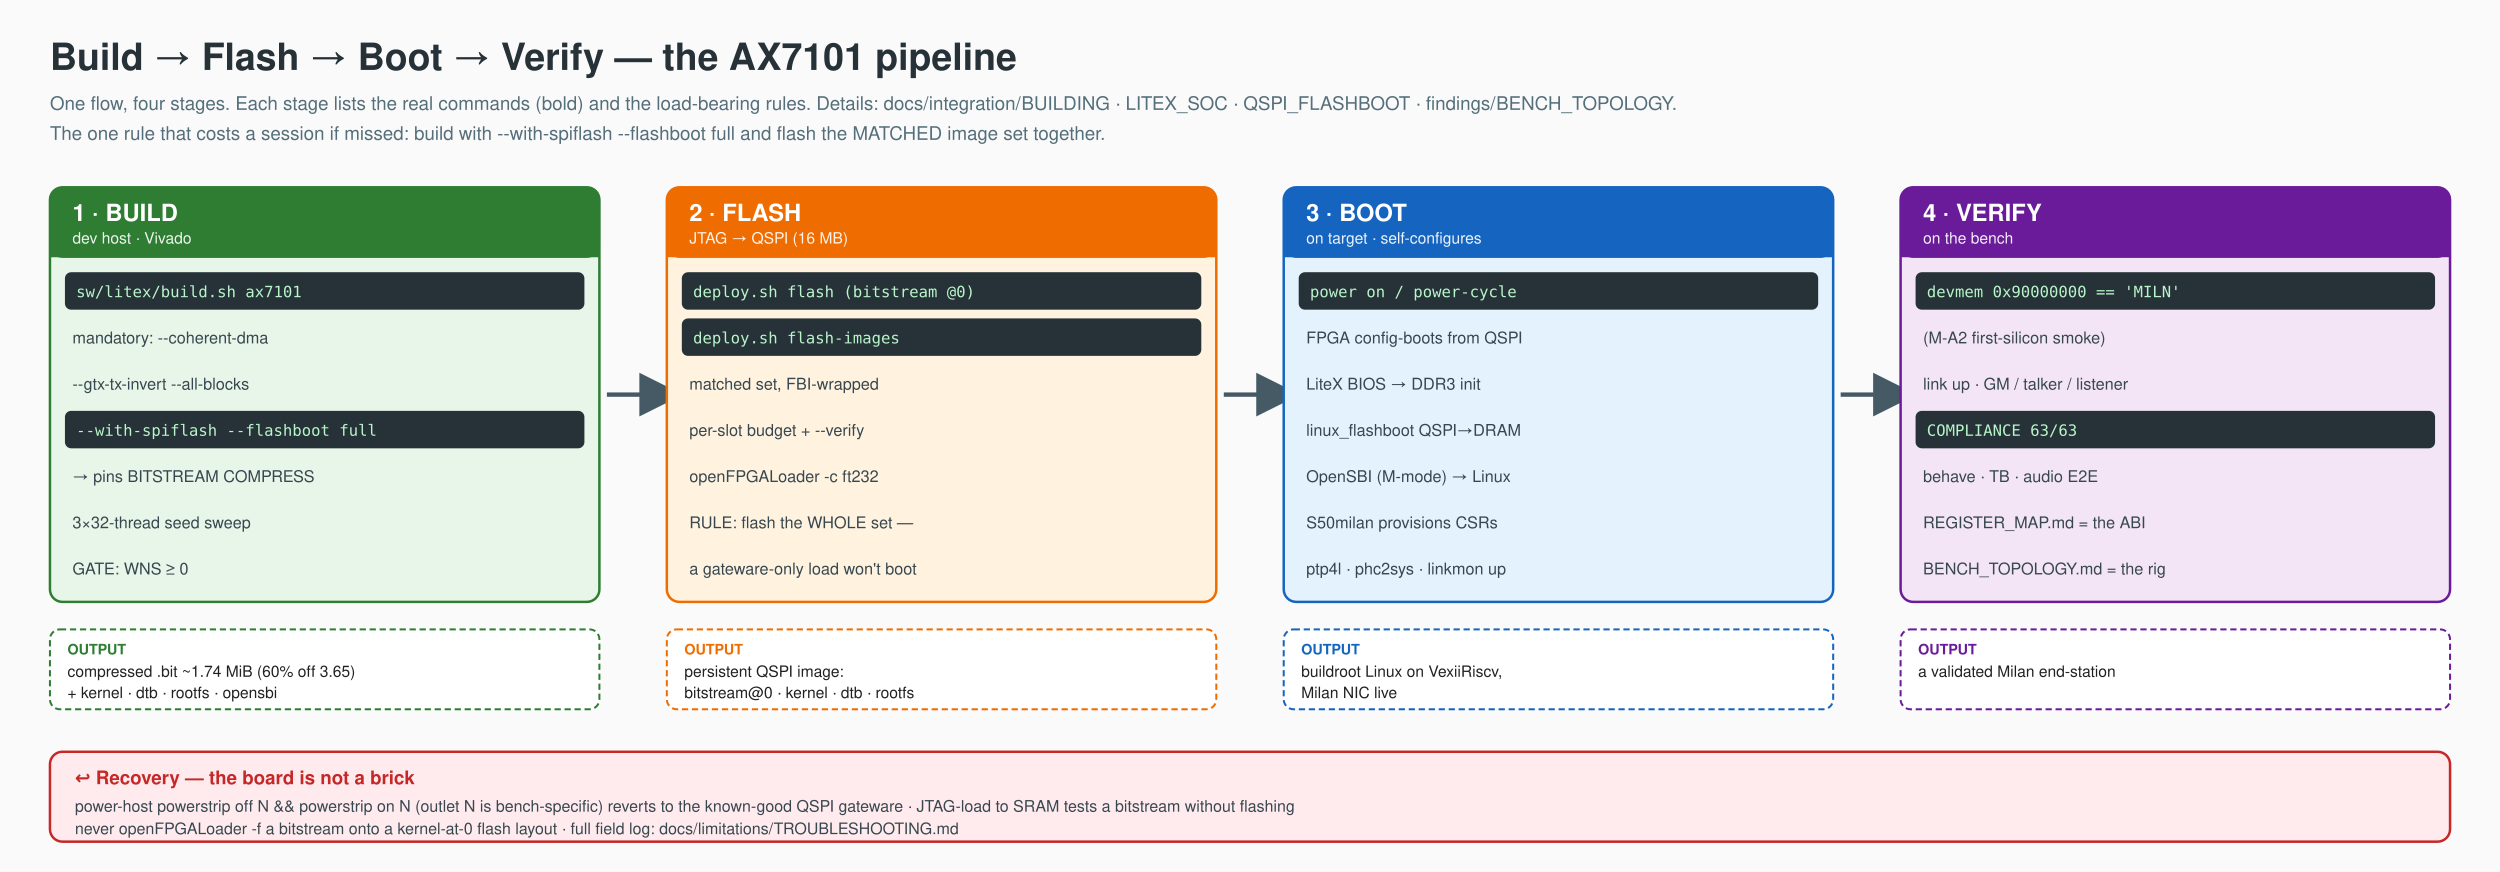
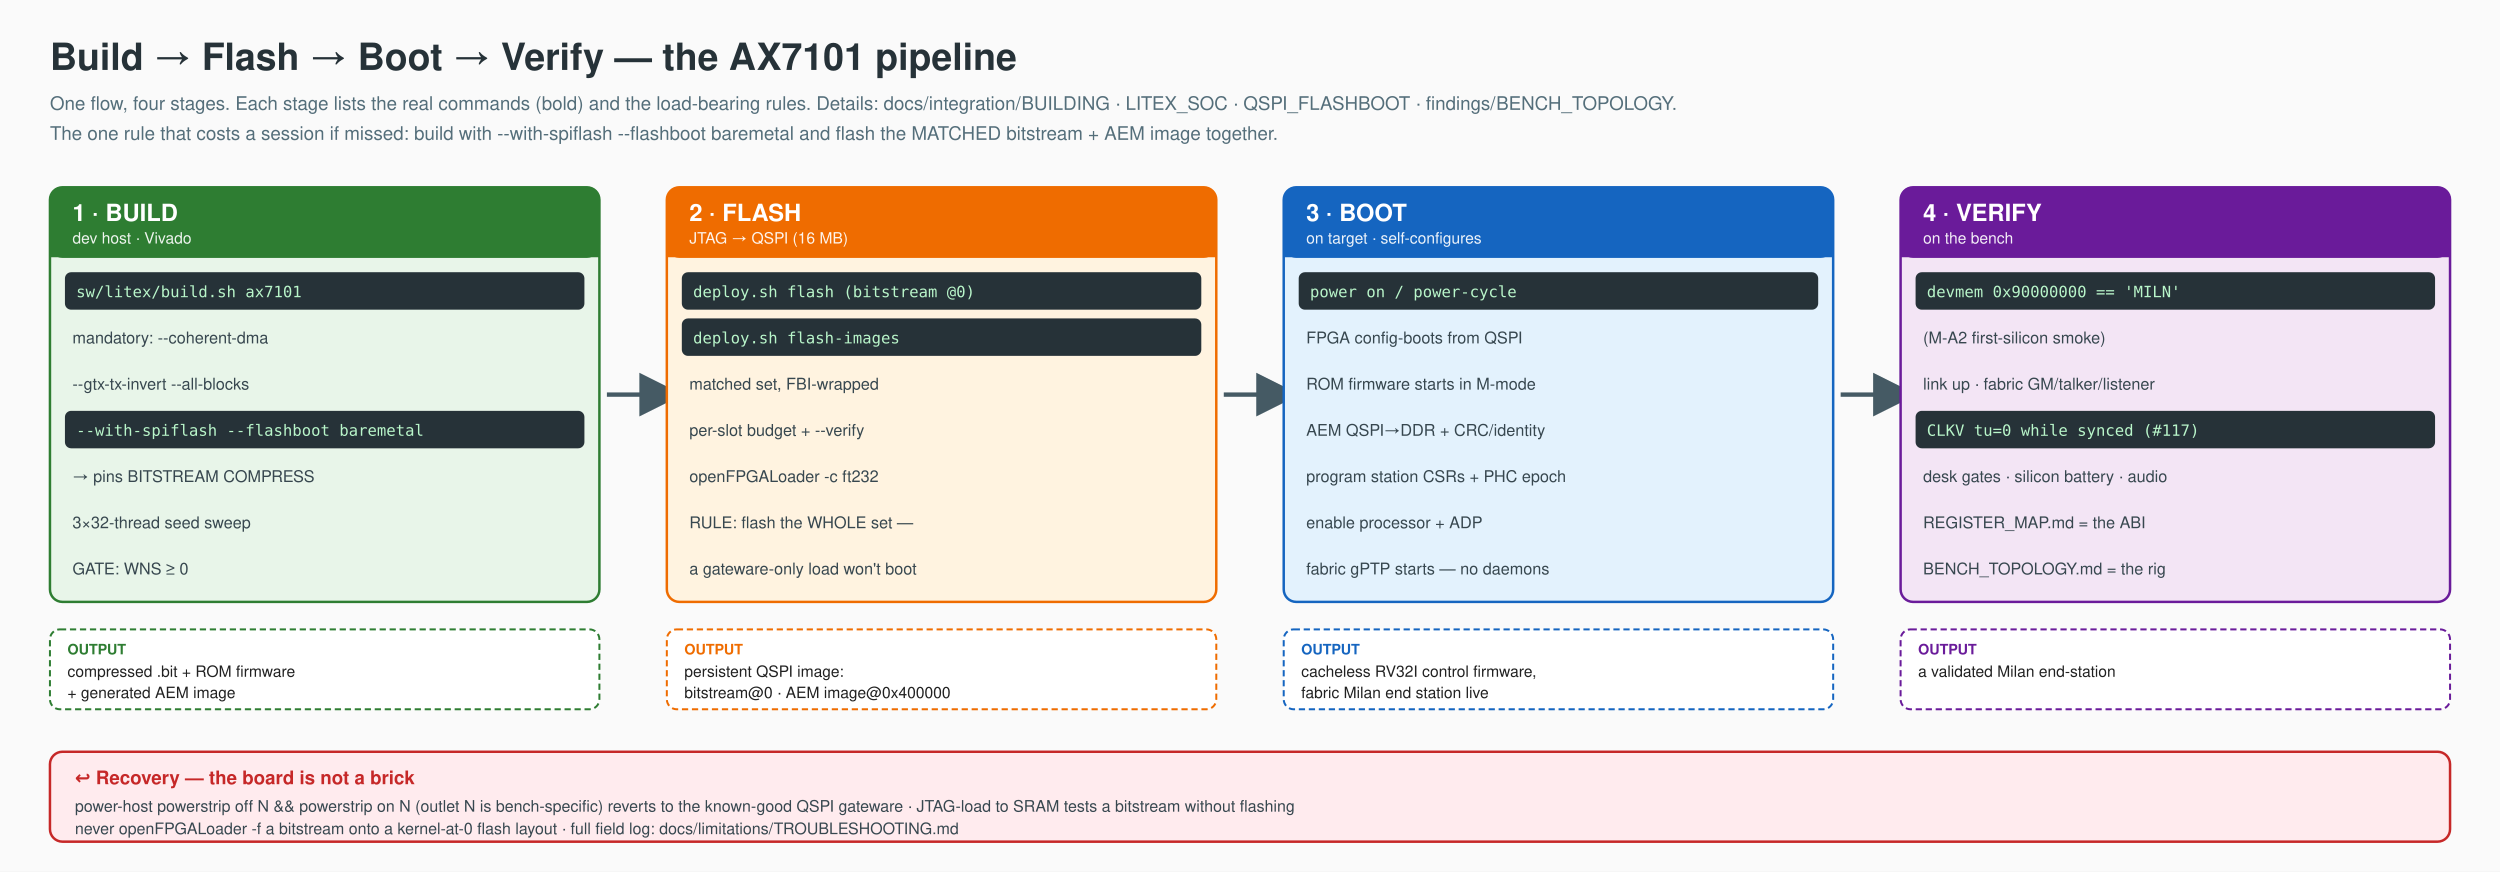
<svg xmlns="http://www.w3.org/2000/svg" width="2002" height="698" viewBox="0 0 2002 698" font-family="Helvetica,Arial,sans-serif">
  <defs>
    <marker id="fa" markerWidth="16" markerHeight="16" refX="4" refY="5" orient="auto">
      <path d="M0,0 L10,5 L0,10 Z" fill="#455A64" />
    </marker>
  </defs>
  <rect width="2002" height="698" fill="#FAFAFA" />
  <text x="40" y="56" font-size="30" font-weight="bold" fill="#263238">Build → Flash → Boot → Verify — the AX7101 pipeline</text>
  <text x="40" y="88" font-size="15" fill="#546E7A">One flow, four stages. Each stage lists the real commands (bold) and the load-bearing rules. Details: docs/integration/BUILDING · LITEX_SOC · QSPI_FLASHBOOT · findings/BENCH_TOPOLOGY.</text>
-   <text x="40" y="112" font-size="15" fill="#546E7A">The one rule that costs a session if missed: build with --with-spiflash --flashboot full and flash the MATCHED image set together.</text>
+   <text x="40" y="112" font-size="15" fill="#546E7A">The one rule that costs a session if missed: build with --with-spiflash --flashboot baremetal and flash the MATCHED bitstream + AEM image together.</text>
  <rect x="40" y="150" width="440" height="332" rx="10" fill="#E8F5E9" stroke="#2E7D32" stroke-width="2" />
  <rect x="40" y="150" width="440" height="56" rx="10" fill="#2E7D32" stroke="#2E7D32" />
  <rect x="40" y="194" width="440" height="12" fill="#2E7D32" />
  <text x="58" y="177" font-size="19" font-weight="bold" fill="#ffffff">1 · BUILD</text>
  <text x="58" y="195" font-size="12.5" fill="#ffffff" fill-opacity="0.92">dev host · Vivado</text>
  <rect x="52" y="218" width="416" height="30" rx="5" fill="#263238" />
  <text x="61" y="238" font-size="12.5" font-family="Menlo,Consolas,monospace" fill="#B9F6CA">sw/litex/build.sh ax7101</text>
  <text x="58" y="275" font-size="13" fill="#37474F">mandatory: --coherent-dma</text>
  <text x="58" y="312" font-size="13" fill="#37474F">--gtx-tx-invert --all-blocks</text>
  <rect x="52" y="329" width="416" height="30" rx="5" fill="#263238" />
-   <text x="61" y="349" font-size="12.5" font-family="Menlo,Consolas,monospace" fill="#B9F6CA">--with-spiflash --flashboot full</text>
+   <text x="61" y="349" font-size="12.5" font-family="Menlo,Consolas,monospace" fill="#B9F6CA">--with-spiflash --flashboot baremetal</text>
  <text x="58" y="386" font-size="13" fill="#37474F">  → pins BITSTREAM COMPRESS</text>
  <text x="58" y="423" font-size="13" fill="#37474F">3×32-thread seed sweep</text>
  <text x="58" y="460" font-size="13" fill="#37474F">GATE: WNS ≥ 0</text>
  <rect x="40" y="504" width="440" height="64" rx="8" fill="#ffffff" stroke="#2E7D32" stroke-width="1.6" stroke-dasharray="5 3" />
  <text x="54" y="524" font-size="11.5" font-weight="bold" fill="#2E7D32">OUTPUT</text>
-   <text x="54" y="542" font-size="12.5" fill="#212121">compressed .bit ~1.74 MiB (60% off 3.65)</text>
-   <text x="54" y="559" font-size="12.5" fill="#212121">+ kernel · dtb · rootfs · opensbi</text>
+   <text x="54" y="542" font-size="12.5" fill="#212121">compressed .bit + ROM firmware</text>
+   <text x="54" y="559" font-size="12.5" fill="#212121">+ generated AEM image</text>
  <line x1="486" y1="316" x2="526" y2="316" stroke="#455A64" stroke-width="3.5" marker-end="url(#fa)" />
  <rect x="534" y="150" width="440" height="332" rx="10" fill="#FFF3E0" stroke="#EF6C00" stroke-width="2" />
  <rect x="534" y="150" width="440" height="56" rx="10" fill="#EF6C00" stroke="#EF6C00" />
  <rect x="534" y="194" width="440" height="12" fill="#EF6C00" />
  <text x="552" y="177" font-size="19" font-weight="bold" fill="#ffffff">2 · FLASH</text>
  <text x="552" y="195" font-size="12.5" fill="#ffffff" fill-opacity="0.92">JTAG → QSPI (16 MB)</text>
  <rect x="546" y="218" width="416" height="30" rx="5" fill="#263238" />
  <text x="555" y="238" font-size="12.5" font-family="Menlo,Consolas,monospace" fill="#B9F6CA">deploy.sh flash  (bitstream @0)</text>
  <rect x="546" y="255" width="416" height="30" rx="5" fill="#263238" />
  <text x="555" y="275" font-size="12.5" font-family="Menlo,Consolas,monospace" fill="#B9F6CA">deploy.sh flash-images</text>
  <text x="552" y="312" font-size="13" fill="#37474F">  matched set, FBI-wrapped</text>
  <text x="552" y="349" font-size="13" fill="#37474F">  per-slot budget + --verify</text>
  <text x="552" y="386" font-size="13" fill="#37474F">openFPGALoader -c ft232</text>
  <text x="552" y="423" font-size="13" fill="#37474F">RULE: flash the WHOLE set —</text>
  <text x="552" y="460" font-size="13" fill="#37474F">a gateware-only load won't boot</text>
  <rect x="534" y="504" width="440" height="64" rx="8" fill="#ffffff" stroke="#EF6C00" stroke-width="1.6" stroke-dasharray="5 3" />
  <text x="548" y="524" font-size="11.5" font-weight="bold" fill="#EF6C00">OUTPUT</text>
  <text x="548" y="542" font-size="12.5" fill="#212121">persistent QSPI image:</text>
-   <text x="548" y="559" font-size="12.5" fill="#212121">bitstream@0 · kernel · dtb · rootfs</text>
+   <text x="548" y="559" font-size="12.5" fill="#212121">bitstream@0 · AEM image@0x400000</text>
  <line x1="980" y1="316" x2="1020" y2="316" stroke="#455A64" stroke-width="3.5" marker-end="url(#fa)" />
  <rect x="1028" y="150" width="440" height="332" rx="10" fill="#E3F2FD" stroke="#1565C0" stroke-width="2" />
  <rect x="1028" y="150" width="440" height="56" rx="10" fill="#1565C0" stroke="#1565C0" />
  <rect x="1028" y="194" width="440" height="12" fill="#1565C0" />
  <text x="1046" y="177" font-size="19" font-weight="bold" fill="#ffffff">3 · BOOT</text>
  <text x="1046" y="195" font-size="12.5" fill="#ffffff" fill-opacity="0.92">on target · self-configures</text>
  <rect x="1040" y="218" width="416" height="30" rx="5" fill="#263238" />
  <text x="1049" y="238" font-size="12.5" font-family="Menlo,Consolas,monospace" fill="#B9F6CA">power on / power-cycle</text>
  <text x="1046" y="275" font-size="13" fill="#37474F">FPGA config-boots from QSPI</text>
-   <text x="1046" y="312" font-size="13" fill="#37474F">LiteX BIOS → DDR3 init</text>
-   <text x="1046" y="349" font-size="13" fill="#37474F">linux_flashboot QSPI→DRAM</text>
-   <text x="1046" y="386" font-size="13" fill="#37474F">OpenSBI (M-mode) → Linux</text>
-   <text x="1046" y="423" font-size="13" fill="#37474F">S50milan provisions CSRs</text>
-   <text x="1046" y="460" font-size="13" fill="#37474F">ptp4l · phc2sys · linkmon up</text>
+   <text x="1046" y="312" font-size="13" fill="#37474F">ROM firmware starts in M-mode</text>
+   <text x="1046" y="349" font-size="13" fill="#37474F">AEM QSPI→DDR + CRC/identity</text>
+   <text x="1046" y="386" font-size="13" fill="#37474F">program station CSRs + PHC epoch</text>
+   <text x="1046" y="423" font-size="13" fill="#37474F">enable processor + ADP</text>
+   <text x="1046" y="460" font-size="13" fill="#37474F">fabric gPTP starts — no daemons</text>
  <rect x="1028" y="504" width="440" height="64" rx="8" fill="#ffffff" stroke="#1565C0" stroke-width="1.6" stroke-dasharray="5 3" />
  <text x="1042" y="524" font-size="11.5" font-weight="bold" fill="#1565C0">OUTPUT</text>
-   <text x="1042" y="542" font-size="12.5" fill="#212121">buildroot Linux on VexiiRiscv,</text>
-   <text x="1042" y="559" font-size="12.5" fill="#212121">Milan NIC live</text>
+   <text x="1042" y="542" font-size="12.5" fill="#212121">cacheless RV32I control firmware,</text>
+   <text x="1042" y="559" font-size="12.5" fill="#212121">fabric Milan end station live</text>
  <line x1="1474" y1="316" x2="1514" y2="316" stroke="#455A64" stroke-width="3.5" marker-end="url(#fa)" />
  <rect x="1522" y="150" width="440" height="332" rx="10" fill="#F3E5F5" stroke="#6A1B9A" stroke-width="2" />
  <rect x="1522" y="150" width="440" height="56" rx="10" fill="#6A1B9A" stroke="#6A1B9A" />
  <rect x="1522" y="194" width="440" height="12" fill="#6A1B9A" />
  <text x="1540" y="177" font-size="19" font-weight="bold" fill="#ffffff">4 · VERIFY</text>
  <text x="1540" y="195" font-size="12.5" fill="#ffffff" fill-opacity="0.92">on the bench</text>
  <rect x="1534" y="218" width="416" height="30" rx="5" fill="#263238" />
  <text x="1543" y="238" font-size="12.5" font-family="Menlo,Consolas,monospace" fill="#B9F6CA">devmem 0x90000000 == 'MILN'</text>
  <text x="1540" y="275" font-size="13" fill="#37474F">  (M-A2 first-silicon smoke)</text>
-   <text x="1540" y="312" font-size="13" fill="#37474F">link up · GM / talker / listener</text>
+   <text x="1540" y="312" font-size="13" fill="#37474F">link up · fabric GM/talker/listener</text>
  <rect x="1534" y="329" width="416" height="30" rx="5" fill="#263238" />
-   <text x="1543" y="349" font-size="12.5" font-family="Menlo,Consolas,monospace" fill="#B9F6CA">COMPLIANCE 63/63</text>
-   <text x="1540" y="386" font-size="13" fill="#37474F">behave · TB · audio E2E</text>
+   <text x="1543" y="349" font-size="12.5" font-family="Menlo,Consolas,monospace" fill="#B9F6CA">CLKV tu=0 while synced (#117)</text>
+   <text x="1540" y="386" font-size="13" fill="#37474F">desk gates · silicon battery · audio</text>
  <text x="1540" y="423" font-size="13" fill="#37474F">REGISTER_MAP.md = the ABI</text>
  <text x="1540" y="460" font-size="13" fill="#37474F">BENCH_TOPOLOGY.md = the rig</text>
  <rect x="1522" y="504" width="440" height="64" rx="8" fill="#ffffff" stroke="#6A1B9A" stroke-width="1.6" stroke-dasharray="5 3" />
  <text x="1536" y="524" font-size="11.5" font-weight="bold" fill="#6A1B9A">OUTPUT</text>
  <text x="1536" y="542" font-size="12.5" fill="#212121">a validated Milan end-station</text>
  <rect x="40" y="602" width="1922" height="72" rx="10" fill="#FFEBEE" stroke="#C62828" stroke-width="2" />
  <text x="60" y="628" font-size="15" font-weight="bold" fill="#C62828">↩ Recovery — the board is not a brick</text>
  <text x="60" y="650" font-size="12.8" fill="#37474F">power-host powerstrip off N &amp;&amp; powerstrip on N (outlet N is bench-specific)  reverts to the known-good QSPI gateware  ·  JTAG-load to SRAM tests a bitstream without flashing</text>
  <text x="60" y="668" font-size="12.8" fill="#37474F">never  openFPGALoader -f  a bitstream onto a kernel-at-0 flash layout  ·  full field log: docs/limitations/TROUBLESHOOTING.md</text>
</svg>
